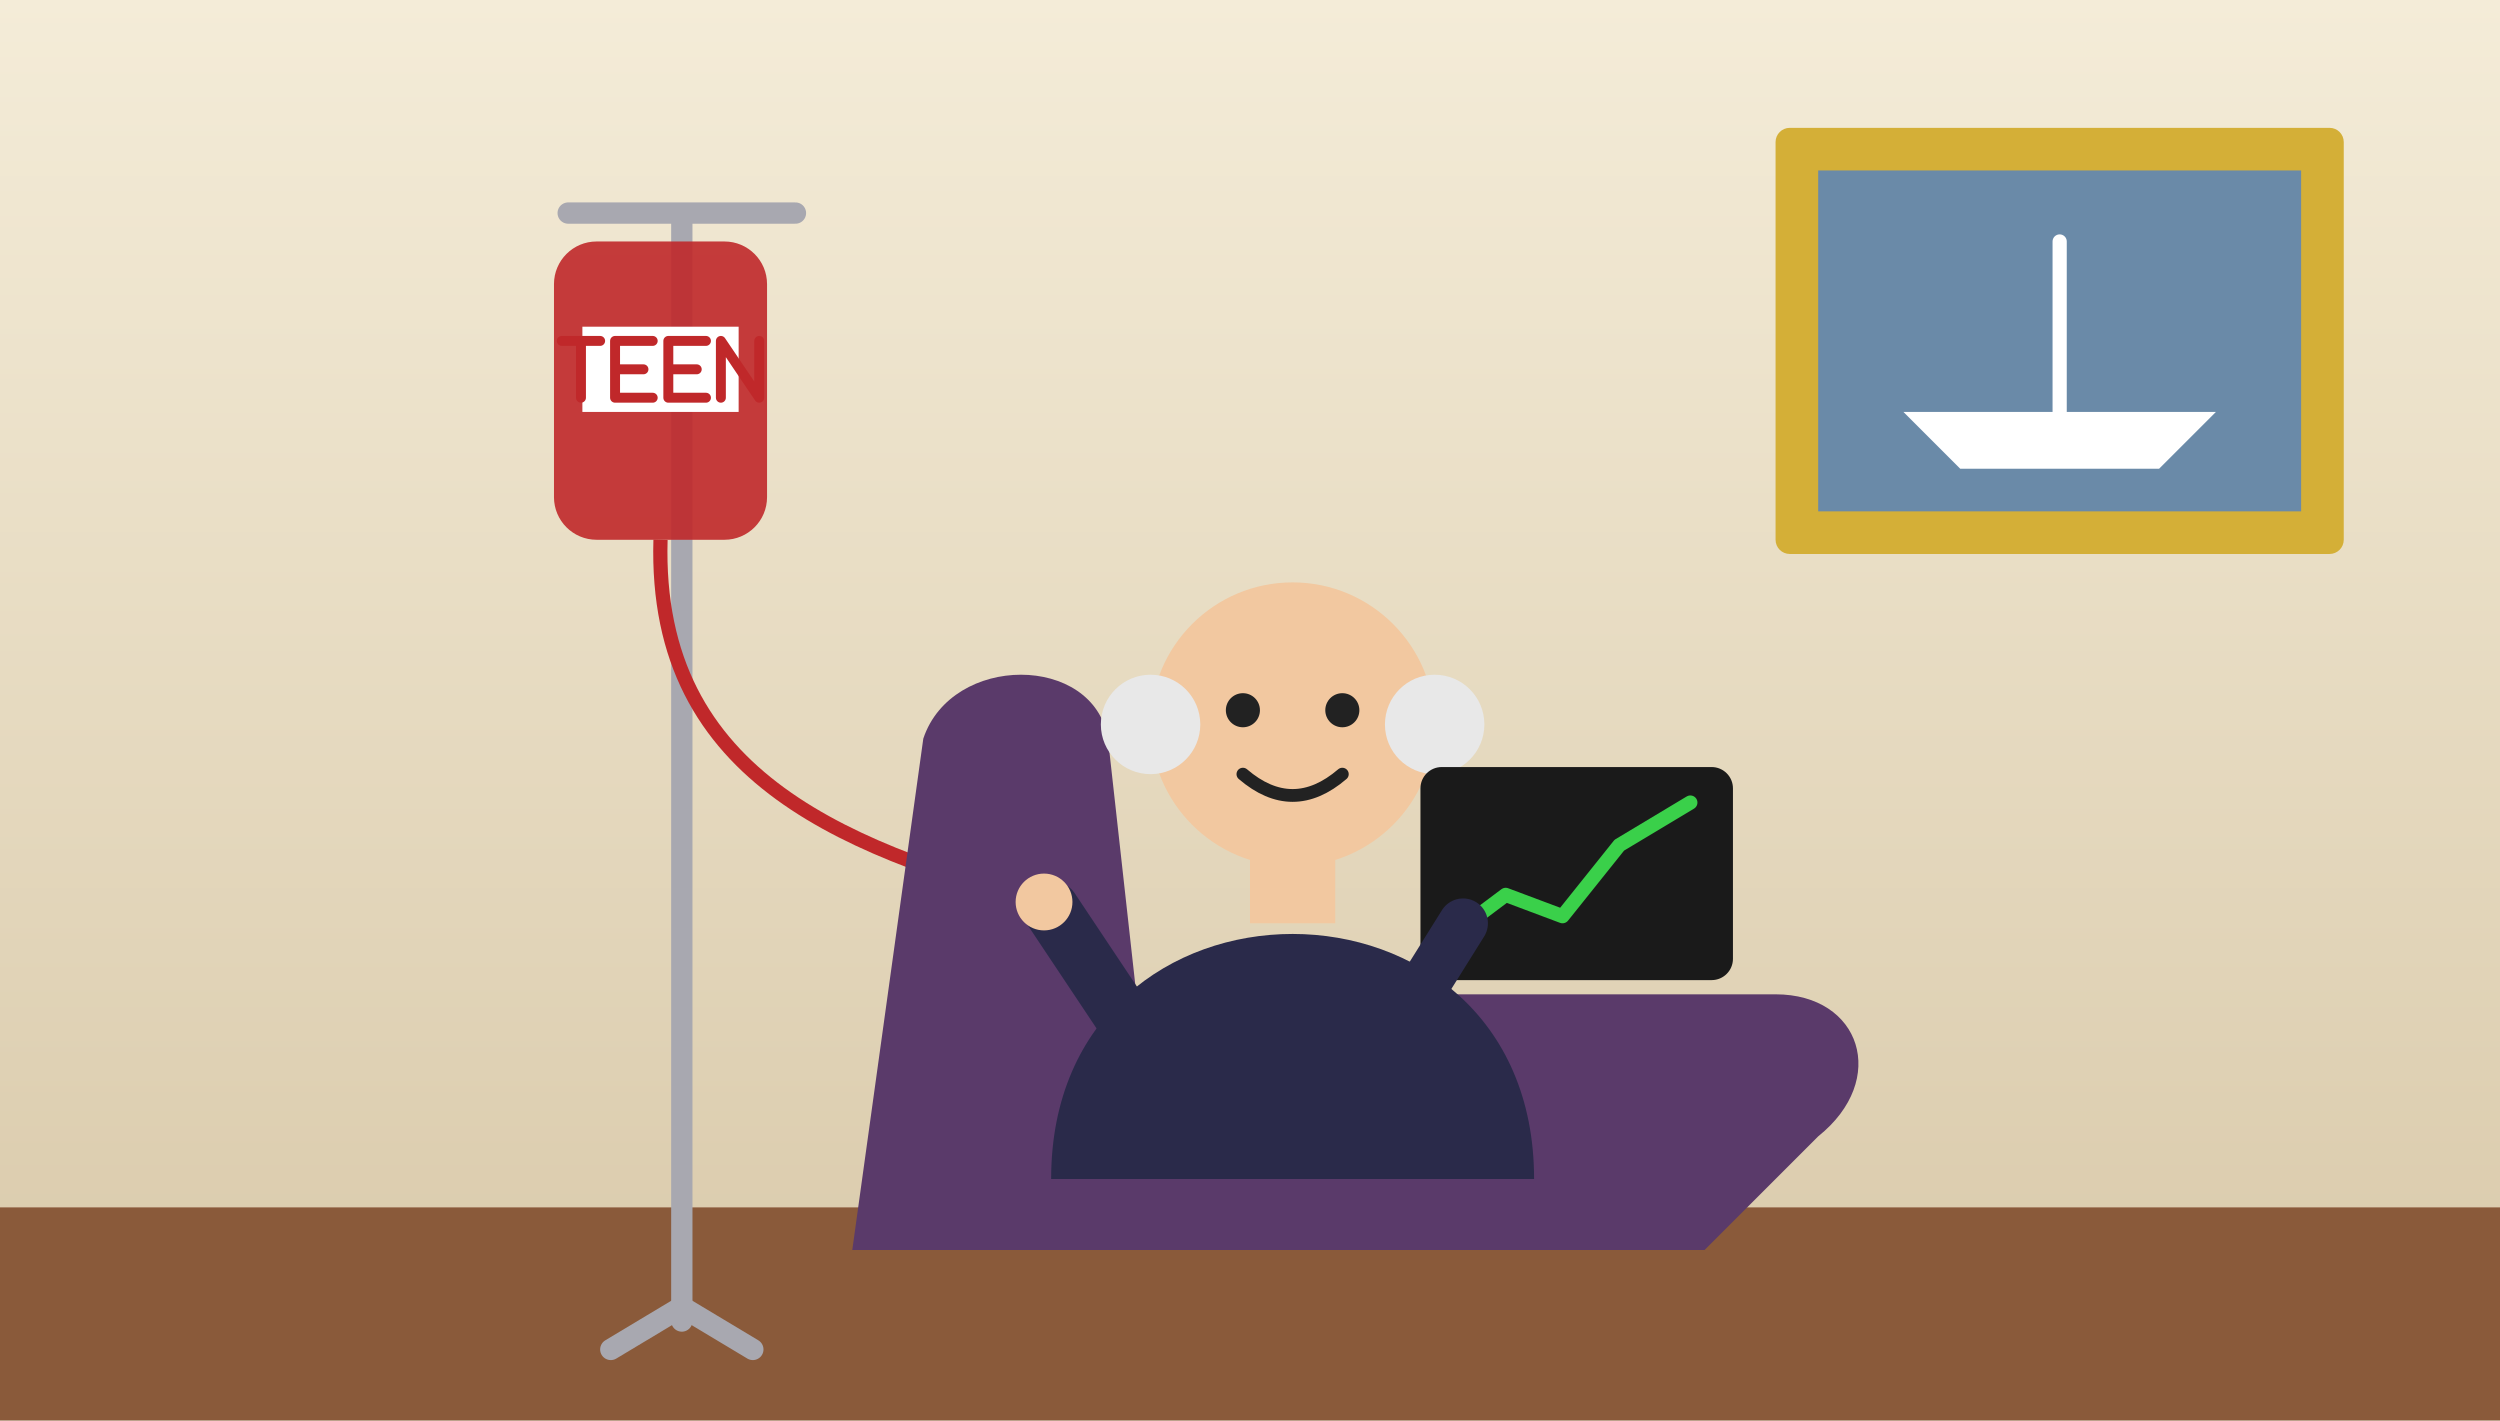
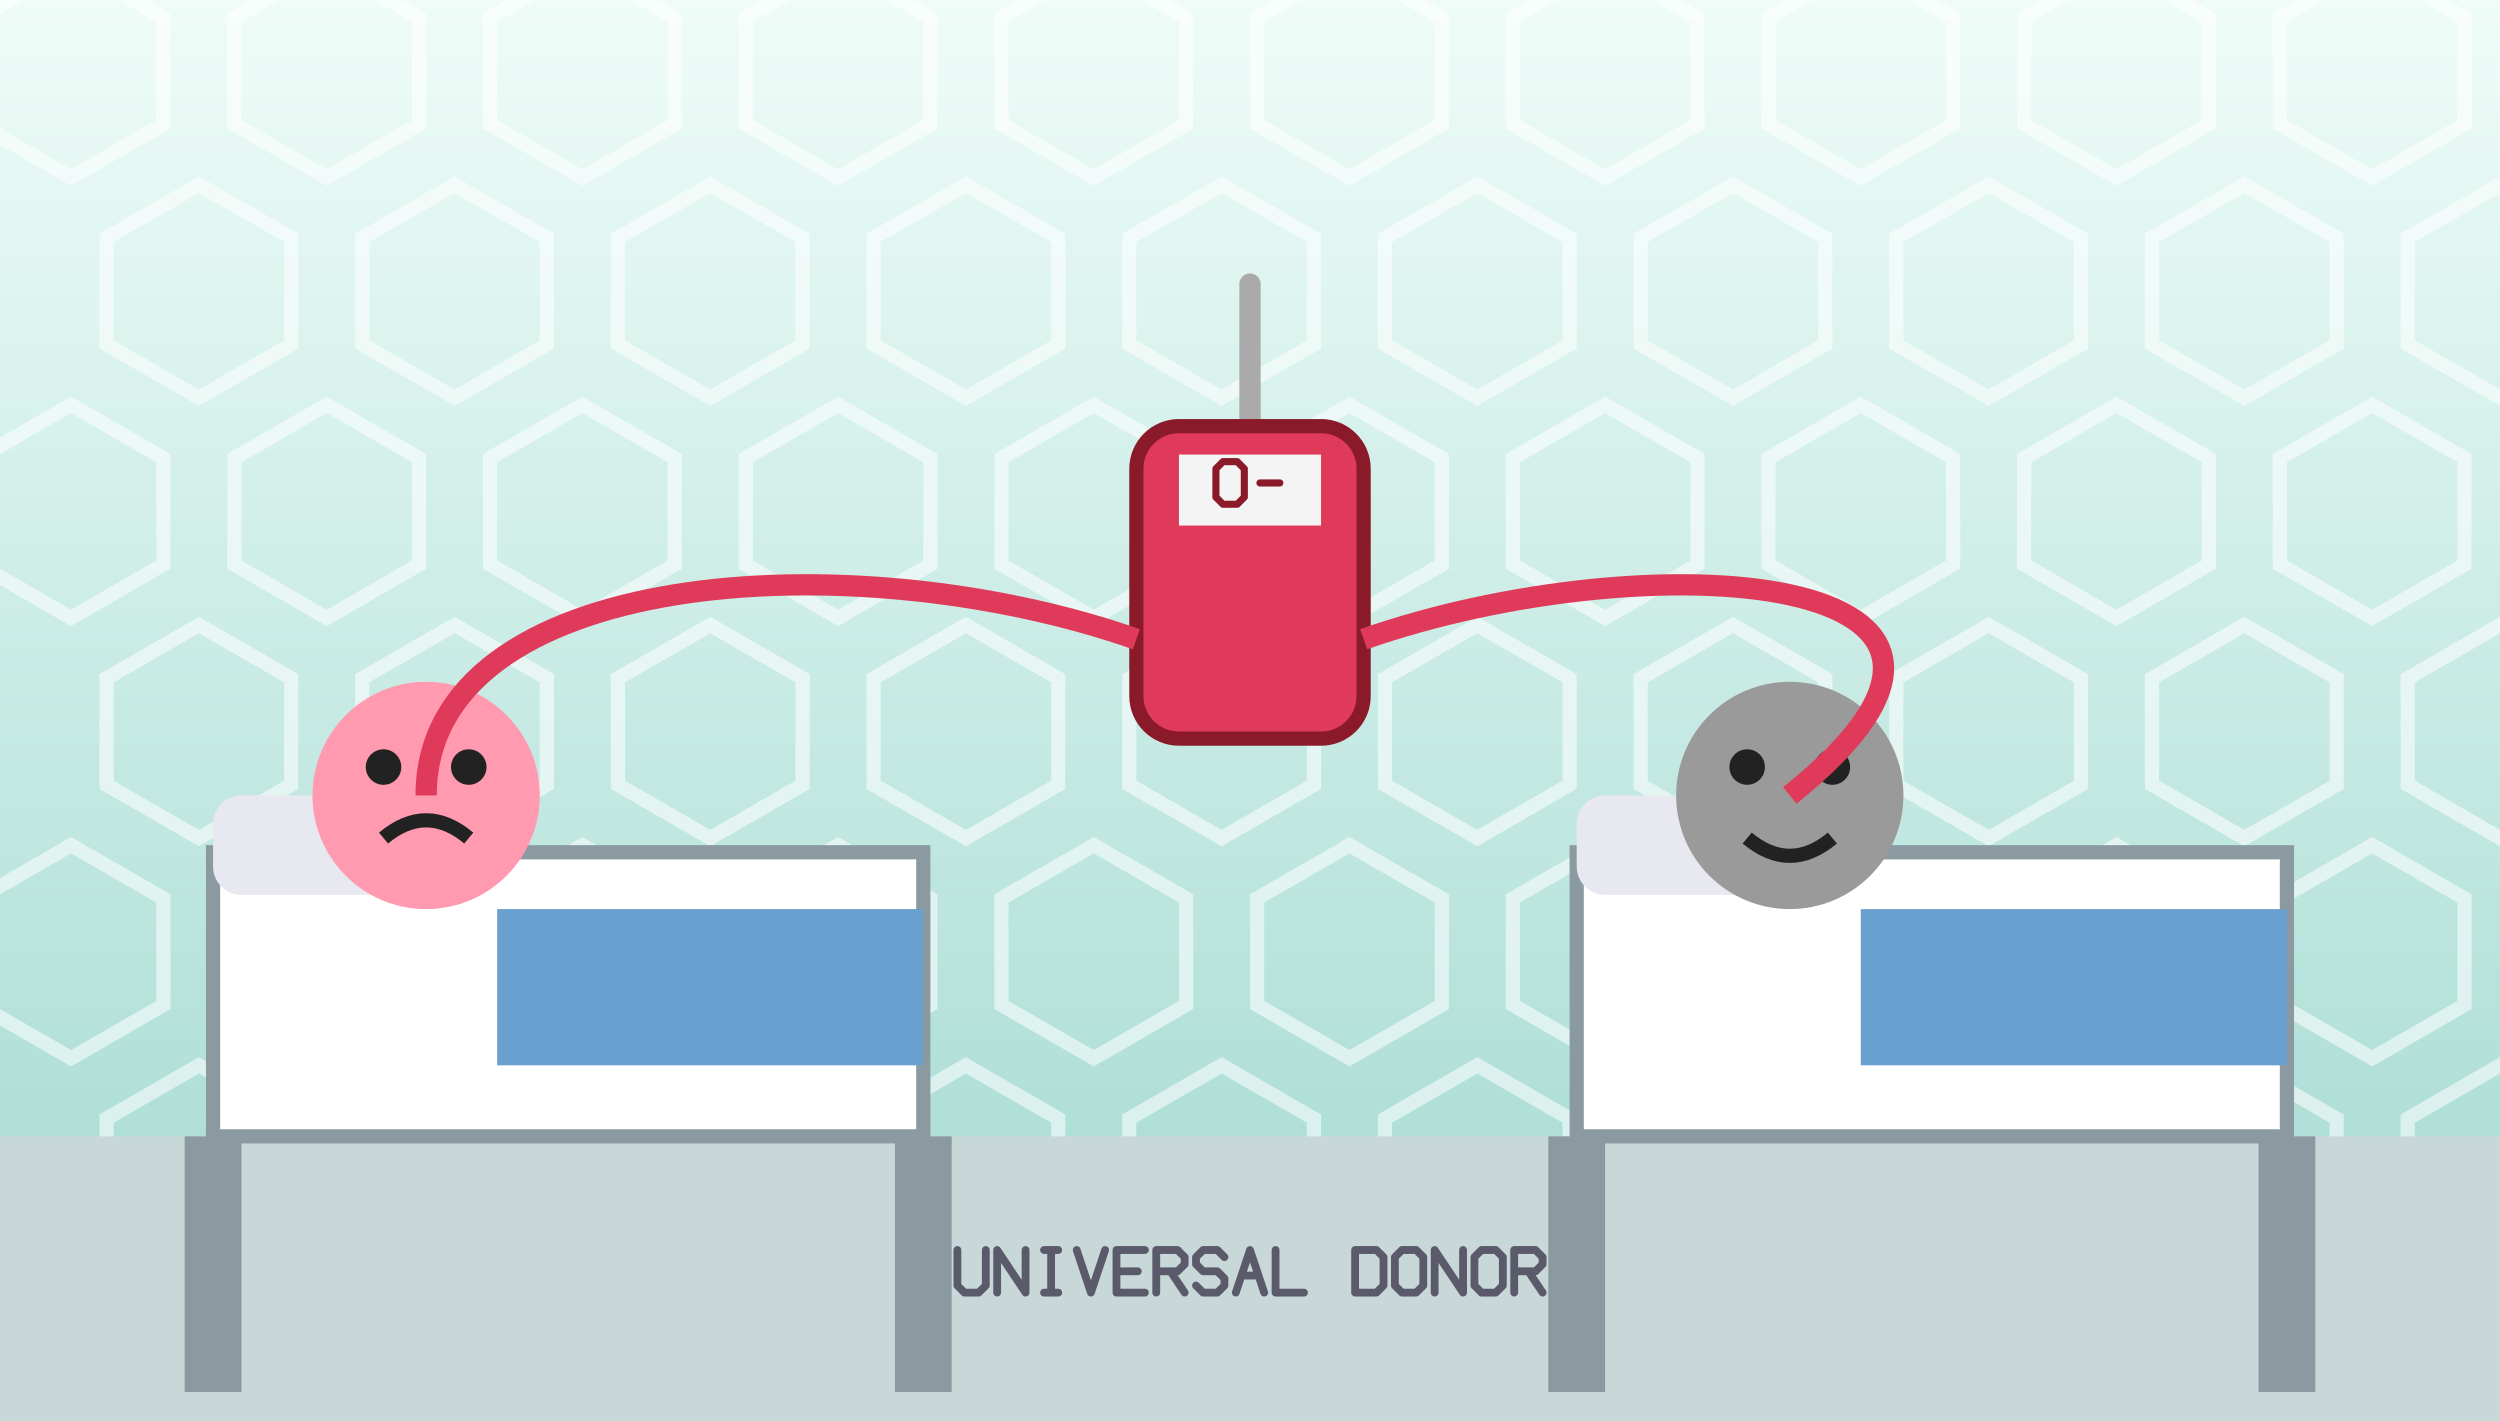
<svg xmlns="http://www.w3.org/2000/svg" viewBox="0 0 352 200" width="352" height="200">
  <defs>
    <linearGradient id="bg" x1="0" y1="0" x2="0" y2="1">
-       <stop offset="0.00" stop-color="#f4ecd8" stop-opacity="1" />
-       <stop offset="1.00" stop-color="#d8c8a8" stop-opacity="1" />
+       <stop offset="0.00" stop-color="#effcf8" stop-opacity="1" />
+       <stop offset="1.00" stop-color="#9fd8cf" stop-opacity="1" />
    </linearGradient>
  </defs>
  <rect x="0" y="0" width="352" height="200" fill="url(#bg)" />
-   <rect x="0" y="170" width="352" height="30" fill="#8a5a3a" />
-   <rect x="250" y="18" width="80" height="60" fill="#d4af37" rx="2" />
-   <rect x="256" y="24" width="68" height="48" fill="#6a8aa8" />
-   <path d="M268 58 L312 58 L304 66 L276 66 Z" fill="#ffffff" />
-   <path d="M290 58 L290 34" fill="none" stroke="#ffffff" stroke-width="2" stroke-linecap="round" stroke-linejoin="round" />
-   <path d="M96 186 L96 30 M80 30 L112 30" fill="none" stroke="#a8a8b0" stroke-width="3" stroke-linecap="round" stroke-linejoin="round" />
-   <path d="M86 190 l 10 -6 l 10 6" fill="none" stroke="#a8a8b0" stroke-width="3" stroke-linecap="round" stroke-linejoin="round" />
-   <rect x="78" y="34" width="30" height="42" fill="#c0282a" rx="6" opacity="0.9" />
-   <rect x="82" y="46" width="22" height="12" fill="#ffffff" />
-   <path d="M79.1 48.0 L84.5 48.0 M81.8 48.0 L81.8 56.0 M91.9 48.0 L86.6 48.0 L86.6 56.0 L91.9 56.0 M86.6 52.0 L90.6 52.0 M99.4 48.0 L94.1 48.0 L94.1 56.0 L99.4 56.0 M94.1 52.0 L98.1 52.0 M101.5 56.0 L101.5 48.0 L106.9 56.0 L106.9 48.0 " fill="none" stroke="#c0282a" stroke-width="1.4" stroke-linecap="round" stroke-linejoin="round" />
-   <path d="M93 76 C 92 110 120 120 150 128" fill="none" stroke="#c0282a" stroke-width="2" />
-   <path d="M120 176 L130 104 C 134 92 154 92 156 104 L160 140 L250 140 C 262 140 266 152 256 160 L240 176 Z" fill="#5a3a6a" />
-   <path d="M148.0 166.0 C 148.0 120.0 216.0 120.0 216.0 166.0 Z" fill="#2a2a4a" />
-   <rect x="176.0" y="118.0" width="12.0" height="12.0" fill="#f2c8a0" />
-   <circle cx="182.0" cy="102.0" r="20.0" fill="#f2c8a0" />
-   <circle cx="162.0" cy="102.0" r="7.0" fill="#e8e8e8" />
-   <circle cx="202.0" cy="102.0" r="7.0" fill="#e8e8e8" />
-   <circle cx="175.0" cy="100.0" r="2.4" fill="#222" />
-   <circle cx="189.0" cy="100.0" r="2.4" fill="#222" />
-   <path d="M175.0 109.0 Q 182.0 115.0 189.0 109.0" fill="none" stroke="#222" stroke-width="1.8" stroke-linecap="round" stroke-linejoin="round" />
-   <path d="M160 146 L148 128" fill="none" stroke="#2a2a4a" stroke-width="8" stroke-linecap="round" stroke-linejoin="round" />
-   <circle cx="147.0" cy="127.0" r="4.0" fill="#f2c8a0" />
-   <rect x="200" y="108" width="44" height="30" fill="#1a1a1a" rx="3" />
-   <path d="M204 132 l 8 -6 l 8 3 l 8 -10 l 10 -6" fill="none" stroke="#3ad04a" stroke-width="2" stroke-linecap="round" stroke-linejoin="round" />
-   <path d="M196 146 L206 130" fill="none" stroke="#2a2a4a" stroke-width="7" stroke-linecap="round" stroke-linejoin="round" />
+   <polygon points="23.0,17.5 10.0,25.0 -3.0,17.5 -3.0,2.5 10.0,-5.0 23.0,2.5" fill="none" stroke="#ffffff" stroke-width="2" opacity="0.55" />
+   <polygon points="59.0,17.5 46.0,25.0 33.0,17.5 33.0,2.5 46.0,-5.0 59.0,2.5" fill="none" stroke="#ffffff" stroke-width="2" opacity="0.55" />
+   <polygon points="95.0,17.5 82.0,25.0 69.0,17.5 69.0,2.5 82.0,-5.0 95.0,2.5" fill="none" stroke="#ffffff" stroke-width="2" opacity="0.55" />
+   <polygon points="131.0,17.5 118.0,25.0 105.0,17.5 105.0,2.5 118.0,-5.0 131.0,2.5" fill="none" stroke="#ffffff" stroke-width="2" opacity="0.55" />
+   <polygon points="167.0,17.5 154.0,25.0 141.0,17.5 141.0,2.5 154.0,-5.0 167.0,2.5" fill="none" stroke="#ffffff" stroke-width="2" opacity="0.55" />
+   <polygon points="203.0,17.5 190.0,25.0 177.0,17.5 177.0,2.5 190.0,-5.0 203.0,2.5" fill="none" stroke="#ffffff" stroke-width="2" opacity="0.55" />
+   <polygon points="239.0,17.5 226.0,25.0 213.0,17.5 213.0,2.5 226.0,-5.0 239.0,2.5" fill="none" stroke="#ffffff" stroke-width="2" opacity="0.55" />
+   <polygon points="275.0,17.5 262.0,25.0 249.0,17.5 249.0,2.5 262.0,-5.0 275.0,2.5" fill="none" stroke="#ffffff" stroke-width="2" opacity="0.55" />
+   <polygon points="311.0,17.5 298.0,25.0 285.0,17.5 285.0,2.5 298.0,-5.0 311.0,2.5" fill="none" stroke="#ffffff" stroke-width="2" opacity="0.55" />
+   <polygon points="347.0,17.5 334.0,25.0 321.0,17.5 321.0,2.5 334.0,-5.0 347.0,2.5" fill="none" stroke="#ffffff" stroke-width="2" opacity="0.55" />
+   <polygon points="383.0,17.5 370.0,25.0 357.0,17.5 357.0,2.5 370.0,-5.0 383.0,2.5" fill="none" stroke="#ffffff" stroke-width="2" opacity="0.55" />
+   <polygon points="41.0,48.5 28.0,56.0 15.0,48.5 15.0,33.5 28.0,26.0 41.0,33.5" fill="none" stroke="#ffffff" stroke-width="2" opacity="0.55" />
+   <polygon points="77.0,48.5 64.0,56.0 51.0,48.5 51.0,33.5 64.0,26.0 77.0,33.5" fill="none" stroke="#ffffff" stroke-width="2" opacity="0.55" />
+   <polygon points="113.0,48.5 100.0,56.0 87.0,48.5 87.0,33.5 100.0,26.0 113.0,33.5" fill="none" stroke="#ffffff" stroke-width="2" opacity="0.55" />
+   <polygon points="149.0,48.5 136.0,56.0 123.0,48.5 123.0,33.5 136.0,26.0 149.0,33.5" fill="none" stroke="#ffffff" stroke-width="2" opacity="0.55" />
+   <polygon points="185.0,48.5 172.0,56.0 159.0,48.5 159.0,33.5 172.0,26.0 185.0,33.5" fill="none" stroke="#ffffff" stroke-width="2" opacity="0.55" />
+   <polygon points="221.0,48.5 208.0,56.0 195.0,48.5 195.0,33.5 208.0,26.0 221.0,33.5" fill="none" stroke="#ffffff" stroke-width="2" opacity="0.55" />
+   <polygon points="257.0,48.5 244.0,56.0 231.0,48.5 231.0,33.5 244.0,26.0 257.0,33.5" fill="none" stroke="#ffffff" stroke-width="2" opacity="0.55" />
+   <polygon points="293.0,48.5 280.0,56.0 267.0,48.5 267.0,33.5 280.0,26.0 293.0,33.5" fill="none" stroke="#ffffff" stroke-width="2" opacity="0.55" />
+   <polygon points="329.0,48.5 316.0,56.0 303.0,48.5 303.0,33.5 316.0,26.0 329.0,33.5" fill="none" stroke="#ffffff" stroke-width="2" opacity="0.55" />
+   <polygon points="365.0,48.5 352.0,56.0 339.0,48.5 339.0,33.5 352.0,26.0 365.0,33.5" fill="none" stroke="#ffffff" stroke-width="2" opacity="0.55" />
+   <polygon points="401.0,48.5 388.0,56.0 375.0,48.5 375.0,33.5 388.0,26.0 401.0,33.5" fill="none" stroke="#ffffff" stroke-width="2" opacity="0.55" />
+   <polygon points="23.0,79.5 10.0,87.0 -3.0,79.5 -3.0,64.5 10.0,57.0 23.0,64.5" fill="none" stroke="#ffffff" stroke-width="2" opacity="0.55" />
+   <polygon points="59.0,79.5 46.0,87.0 33.0,79.5 33.0,64.5 46.0,57.0 59.0,64.5" fill="none" stroke="#ffffff" stroke-width="2" opacity="0.55" />
+   <polygon points="95.0,79.5 82.0,87.0 69.0,79.5 69.0,64.5 82.0,57.0 95.0,64.5" fill="none" stroke="#ffffff" stroke-width="2" opacity="0.55" />
+   <polygon points="131.0,79.5 118.0,87.0 105.0,79.5 105.0,64.5 118.0,57.0 131.0,64.5" fill="none" stroke="#ffffff" stroke-width="2" opacity="0.55" />
+   <polygon points="167.0,79.5 154.0,87.0 141.0,79.5 141.0,64.5 154.0,57.0 167.0,64.5" fill="none" stroke="#ffffff" stroke-width="2" opacity="0.55" />
+   <polygon points="203.0,79.5 190.0,87.0 177.0,79.5 177.0,64.5 190.0,57.0 203.0,64.5" fill="none" stroke="#ffffff" stroke-width="2" opacity="0.55" />
+   <polygon points="239.0,79.5 226.0,87.0 213.0,79.5 213.0,64.5 226.0,57.0 239.0,64.5" fill="none" stroke="#ffffff" stroke-width="2" opacity="0.55" />
+   <polygon points="275.0,79.5 262.0,87.0 249.0,79.5 249.0,64.5 262.0,57.0 275.0,64.5" fill="none" stroke="#ffffff" stroke-width="2" opacity="0.55" />
+   <polygon points="311.0,79.5 298.0,87.0 285.0,79.5 285.0,64.5 298.0,57.0 311.0,64.5" fill="none" stroke="#ffffff" stroke-width="2" opacity="0.55" />
+   <polygon points="347.0,79.5 334.0,87.0 321.0,79.5 321.0,64.5 334.0,57.0 347.0,64.5" fill="none" stroke="#ffffff" stroke-width="2" opacity="0.55" />
+   <polygon points="383.0,79.5 370.0,87.0 357.0,79.5 357.0,64.5 370.0,57.0 383.0,64.5" fill="none" stroke="#ffffff" stroke-width="2" opacity="0.55" />
+   <polygon points="41.0,110.5 28.0,118.0 15.0,110.5 15.0,95.5 28.0,88.0 41.0,95.5" fill="none" stroke="#ffffff" stroke-width="2" opacity="0.55" />
+   <polygon points="77.0,110.5 64.0,118.0 51.0,110.5 51.0,95.5 64.0,88.0 77.0,95.5" fill="none" stroke="#ffffff" stroke-width="2" opacity="0.55" />
+   <polygon points="113.0,110.5 100.0,118.0 87.0,110.5 87.0,95.5 100.0,88.0 113.0,95.5" fill="none" stroke="#ffffff" stroke-width="2" opacity="0.55" />
+   <polygon points="149.0,110.5 136.0,118.0 123.0,110.5 123.0,95.5 136.0,88.0 149.0,95.5" fill="none" stroke="#ffffff" stroke-width="2" opacity="0.55" />
+   <polygon points="185.0,110.5 172.0,118.0 159.0,110.5 159.0,95.5 172.0,88.0 185.0,95.5" fill="none" stroke="#ffffff" stroke-width="2" opacity="0.55" />
+   <polygon points="221.0,110.5 208.0,118.0 195.0,110.5 195.0,95.5 208.0,88.0 221.0,95.5" fill="none" stroke="#ffffff" stroke-width="2" opacity="0.55" />
+   <polygon points="257.0,110.5 244.0,118.0 231.0,110.5 231.0,95.5 244.0,88.0 257.0,95.5" fill="none" stroke="#ffffff" stroke-width="2" opacity="0.55" />
+   <polygon points="293.0,110.5 280.0,118.0 267.0,110.5 267.0,95.5 280.0,88.0 293.0,95.5" fill="none" stroke="#ffffff" stroke-width="2" opacity="0.55" />
+   <polygon points="329.0,110.5 316.0,118.0 303.0,110.5 303.0,95.5 316.0,88.0 329.0,95.5" fill="none" stroke="#ffffff" stroke-width="2" opacity="0.55" />
+   <polygon points="365.0,110.5 352.0,118.0 339.0,110.5 339.0,95.5 352.0,88.0 365.0,95.5" fill="none" stroke="#ffffff" stroke-width="2" opacity="0.55" />
+   <polygon points="401.0,110.5 388.0,118.0 375.0,110.5 375.0,95.5 388.0,88.0 401.0,95.5" fill="none" stroke="#ffffff" stroke-width="2" opacity="0.55" />
+   <polygon points="23.0,141.5 10.0,149.0 -3.0,141.5 -3.0,126.5 10.0,119.0 23.0,126.5" fill="none" stroke="#ffffff" stroke-width="2" opacity="0.55" />
+   <polygon points="59.0,141.5 46.0,149.0 33.0,141.5 33.0,126.5 46.0,119.0 59.0,126.5" fill="none" stroke="#ffffff" stroke-width="2" opacity="0.55" />
+   <polygon points="95.0,141.5 82.0,149.0 69.0,141.5 69.0,126.5 82.0,119.0 95.0,126.5" fill="none" stroke="#ffffff" stroke-width="2" opacity="0.55" />
+   <polygon points="131.0,141.5 118.0,149.0 105.0,141.5 105.0,126.5 118.0,119.0 131.0,126.5" fill="none" stroke="#ffffff" stroke-width="2" opacity="0.55" />
+   <polygon points="167.0,141.5 154.0,149.0 141.0,141.5 141.0,126.5 154.0,119.0 167.0,126.5" fill="none" stroke="#ffffff" stroke-width="2" opacity="0.55" />
+   <polygon points="203.0,141.5 190.0,149.0 177.0,141.5 177.0,126.5 190.0,119.0 203.0,126.5" fill="none" stroke="#ffffff" stroke-width="2" opacity="0.55" />
+   <polygon points="239.0,141.5 226.0,149.0 213.0,141.5 213.0,126.5 226.0,119.0 239.0,126.5" fill="none" stroke="#ffffff" stroke-width="2" opacity="0.55" />
+   <polygon points="275.0,141.5 262.0,149.0 249.0,141.5 249.0,126.5 262.0,119.0 275.0,126.5" fill="none" stroke="#ffffff" stroke-width="2" opacity="0.55" />
+   <polygon points="311.0,141.5 298.0,149.0 285.0,141.5 285.0,126.5 298.0,119.0 311.0,126.5" fill="none" stroke="#ffffff" stroke-width="2" opacity="0.55" />
+   <polygon points="347.0,141.5 334.0,149.0 321.0,141.5 321.0,126.5 334.0,119.0 347.0,126.5" fill="none" stroke="#ffffff" stroke-width="2" opacity="0.55" />
+   <polygon points="383.0,141.5 370.0,149.0 357.0,141.5 357.0,126.5 370.0,119.0 383.0,126.5" fill="none" stroke="#ffffff" stroke-width="2" opacity="0.55" />
+   <polygon points="41.0,172.5 28.0,180.0 15.0,172.5 15.0,157.5 28.0,150.0 41.0,157.5" fill="none" stroke="#ffffff" stroke-width="2" opacity="0.55" />
+   <polygon points="77.0,172.5 64.0,180.0 51.0,172.5 51.0,157.5 64.0,150.0 77.0,157.5" fill="none" stroke="#ffffff" stroke-width="2" opacity="0.55" />
+   <polygon points="113.0,172.5 100.0,180.0 87.0,172.5 87.0,157.5 100.0,150.0 113.0,157.5" fill="none" stroke="#ffffff" stroke-width="2" opacity="0.55" />
+   <polygon points="149.0,172.5 136.0,180.0 123.0,172.5 123.0,157.5 136.0,150.0 149.0,157.5" fill="none" stroke="#ffffff" stroke-width="2" opacity="0.55" />
+   <polygon points="185.0,172.5 172.0,180.0 159.0,172.5 159.0,157.5 172.0,150.0 185.0,157.5" fill="none" stroke="#ffffff" stroke-width="2" opacity="0.55" />
+   <polygon points="221.0,172.5 208.0,180.0 195.0,172.5 195.0,157.5 208.0,150.0 221.0,157.5" fill="none" stroke="#ffffff" stroke-width="2" opacity="0.55" />
+   <polygon points="257.0,172.5 244.0,180.0 231.0,172.5 231.0,157.5 244.0,150.0 257.0,157.5" fill="none" stroke="#ffffff" stroke-width="2" opacity="0.55" />
+   <polygon points="293.0,172.5 280.0,180.0 267.0,172.5 267.0,157.5 280.0,150.0 293.0,157.5" fill="none" stroke="#ffffff" stroke-width="2" opacity="0.55" />
+   <polygon points="329.0,172.5 316.0,180.0 303.0,172.5 303.0,157.5 316.0,150.0 329.0,157.5" fill="none" stroke="#ffffff" stroke-width="2" opacity="0.55" />
+   <polygon points="365.0,172.5 352.0,180.0 339.0,172.5 339.0,157.5 352.0,150.0 365.0,157.5" fill="none" stroke="#ffffff" stroke-width="2" opacity="0.55" />
+   <polygon points="401.0,172.5 388.0,180.0 375.0,172.5 375.0,157.5 388.0,150.0 401.0,157.5" fill="none" stroke="#ffffff" stroke-width="2" opacity="0.55" />
+   <rect x="0" y="172" width="352" height="28" fill="#c6e4de" />
+   <rect x="0" y="160" width="352" height="40" fill="#c8d8d8" />
+   <rect x="30" y="120" width="100" height="40" fill="#ffffff" stroke="#8a9aa0" stroke-width="2" />
+   <rect x="30" y="112" width="30" height="14" fill="#e8e8f0" rx="4" />
+   <rect x="26" y="160" width="8" height="36" fill="#8a9aa0" />
+   <rect x="126" y="160" width="8" height="36" fill="#8a9aa0" />
+   <circle cx="60.0" cy="112.0" r="16.0" fill="#ff9ab0" />
+   <rect x="70" y="128" width="60" height="22" fill="#6aa0d0" />
+   <circle cx="54.0" cy="108.0" r="2.5" fill="#222" />
+   <circle cx="66.0" cy="108.0" r="2.5" fill="#222" />
+   <path d="M54 118 q 6 -5 12 0" fill="none" stroke="#222" stroke-width="2" />
+   <rect x="222" y="120" width="100" height="40" fill="#ffffff" stroke="#8a9aa0" stroke-width="2" />
+   <rect x="222" y="112" width="30" height="14" fill="#e8e8f0" rx="4" />
+   <rect x="218" y="160" width="8" height="36" fill="#8a9aa0" />
+   <rect x="318" y="160" width="8" height="36" fill="#8a9aa0" />
+   <circle cx="252.0" cy="112.0" r="16.0" fill="#9a9a9a" />
+   <rect x="262" y="128" width="60" height="22" fill="#6aa0d0" />
+   <circle cx="246.0" cy="108.0" r="2.5" fill="#222" />
+   <circle cx="258.0" cy="108.0" r="2.5" fill="#222" />
+   <path d="M246 118 q 6 5 12 0" fill="none" stroke="#222" stroke-width="2" />
+   <path d="M176 40 L176 60" fill="none" stroke="#aaa" stroke-width="3" stroke-linecap="round" stroke-linejoin="round" />
+   <rect x="160" y="60" width="32" height="44" fill="#e03a5a" rx="6" stroke="#8a1a2a" stroke-width="2" />
+   <rect x="166" y="64" width="20" height="10" fill="#f4f4f4" />
+   <path d="M172.2 65.0 L174.2 65.0 L175.2 66.0 L175.2 70.0 L174.2 71.0 L172.2 71.0 L171.2 70.0 L171.2 66.0 L172.2 65.0 M177.4 68.0 L180.2 68.0 " fill="none" stroke="#8a1a2a" stroke-width="1" stroke-linecap="round" stroke-linejoin="round" />
+   <path d="M60 112 C 60 80 120 76 160 90" fill="none" stroke="#e03a5a" stroke-width="3" />
+   <path d="M192 90 C 232 76 292 80 252 112" fill="none" stroke="#e03a5a" stroke-width="3" />
+   <path d="M134.8 176.0 L134.8 181.0 L135.8 182.0 L137.8 182.0 L138.8 181.0 L138.8 176.0 M140.4 182.0 L140.4 176.0 L144.4 182.0 L144.4 176.0 M147.0 176.0 L149.0 176.0 M148.0 176.0 L148.0 182.0 M147.0 182.0 L149.0 182.0 M151.6 176.0 L153.6 182.0 L155.6 176.0 M161.2 176.0 L157.2 176.0 L157.2 182.0 L161.2 182.0 M157.2 179.0 L160.2 179.0 M162.8 182.0 L162.8 176.0 L165.8 176.0 L166.8 177.0 L166.8 178.0 L165.8 179.0 L162.8 179.0 M164.8 179.0 L166.8 182.0 M172.4 177.0 L171.4 176.0 L169.4 176.0 L168.4 177.0 L168.4 178.0 L169.4 179.0 L171.4 179.0 L172.4 180.0 L172.4 181.0 L171.4 182.0 L169.4 182.0 L168.4 181.0 M174.0 182.0 L176.0 176.0 L178.0 182.0 M175.0 179.6 L177.0 179.6 M179.6 176.0 L179.6 182.0 L183.6 182.0 M190.8 176.0 L190.8 182.0 L193.8 182.0 L194.8 181.0 L194.8 177.0 L193.8 176.0 L190.8 176.0 M197.4 176.0 L199.4 176.0 L200.4 177.0 L200.4 181.0 L199.4 182.0 L197.4 182.0 L196.4 181.0 L196.4 177.0 L197.4 176.0 M202.0 182.0 L202.0 176.0 L206.0 182.0 L206.0 176.0 M208.6 176.0 L210.6 176.0 L211.6 177.0 L211.6 181.0 L210.6 182.0 L208.6 182.0 L207.6 181.0 L207.6 177.0 L208.6 176.0 M213.2 182.0 L213.2 176.0 L216.2 176.0 L217.2 177.0 L217.2 178.0 L216.2 179.0 L213.2 179.0 M215.2 179.0 L217.2 182.0 " fill="none" stroke="#5a5a6a" stroke-width="1.1" stroke-linecap="round" stroke-linejoin="round" />
</svg>
